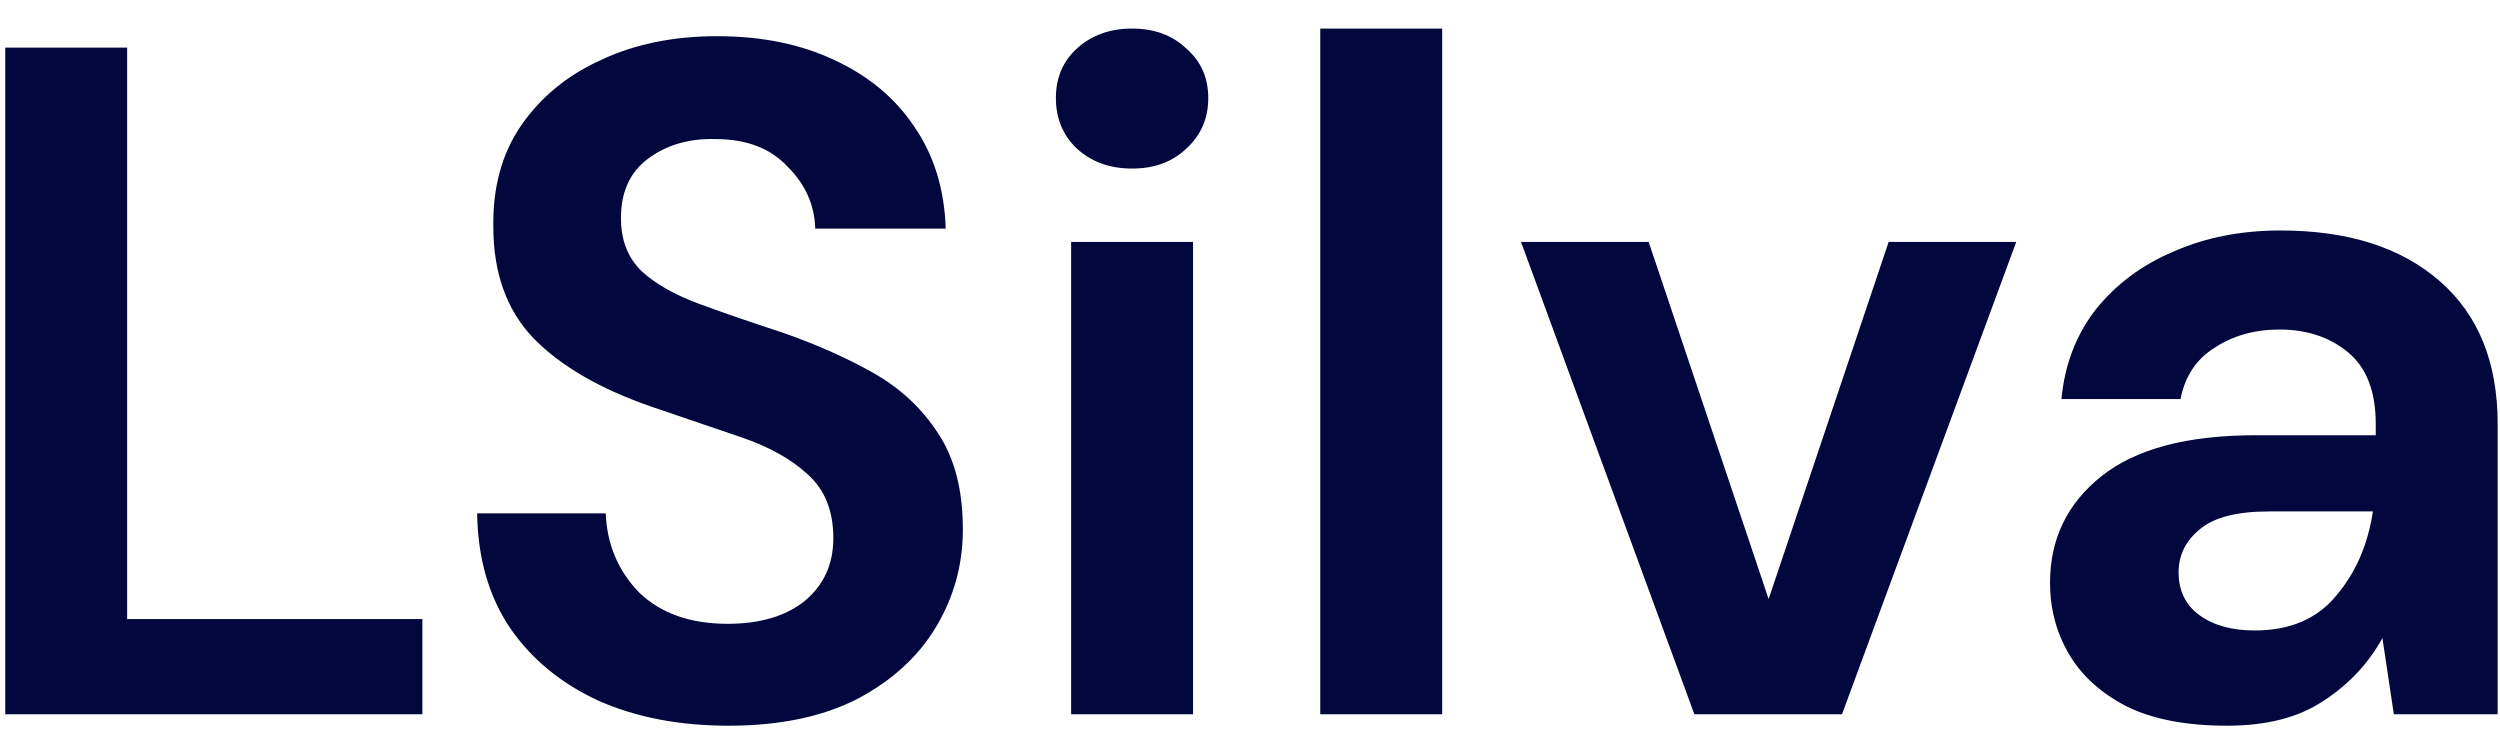
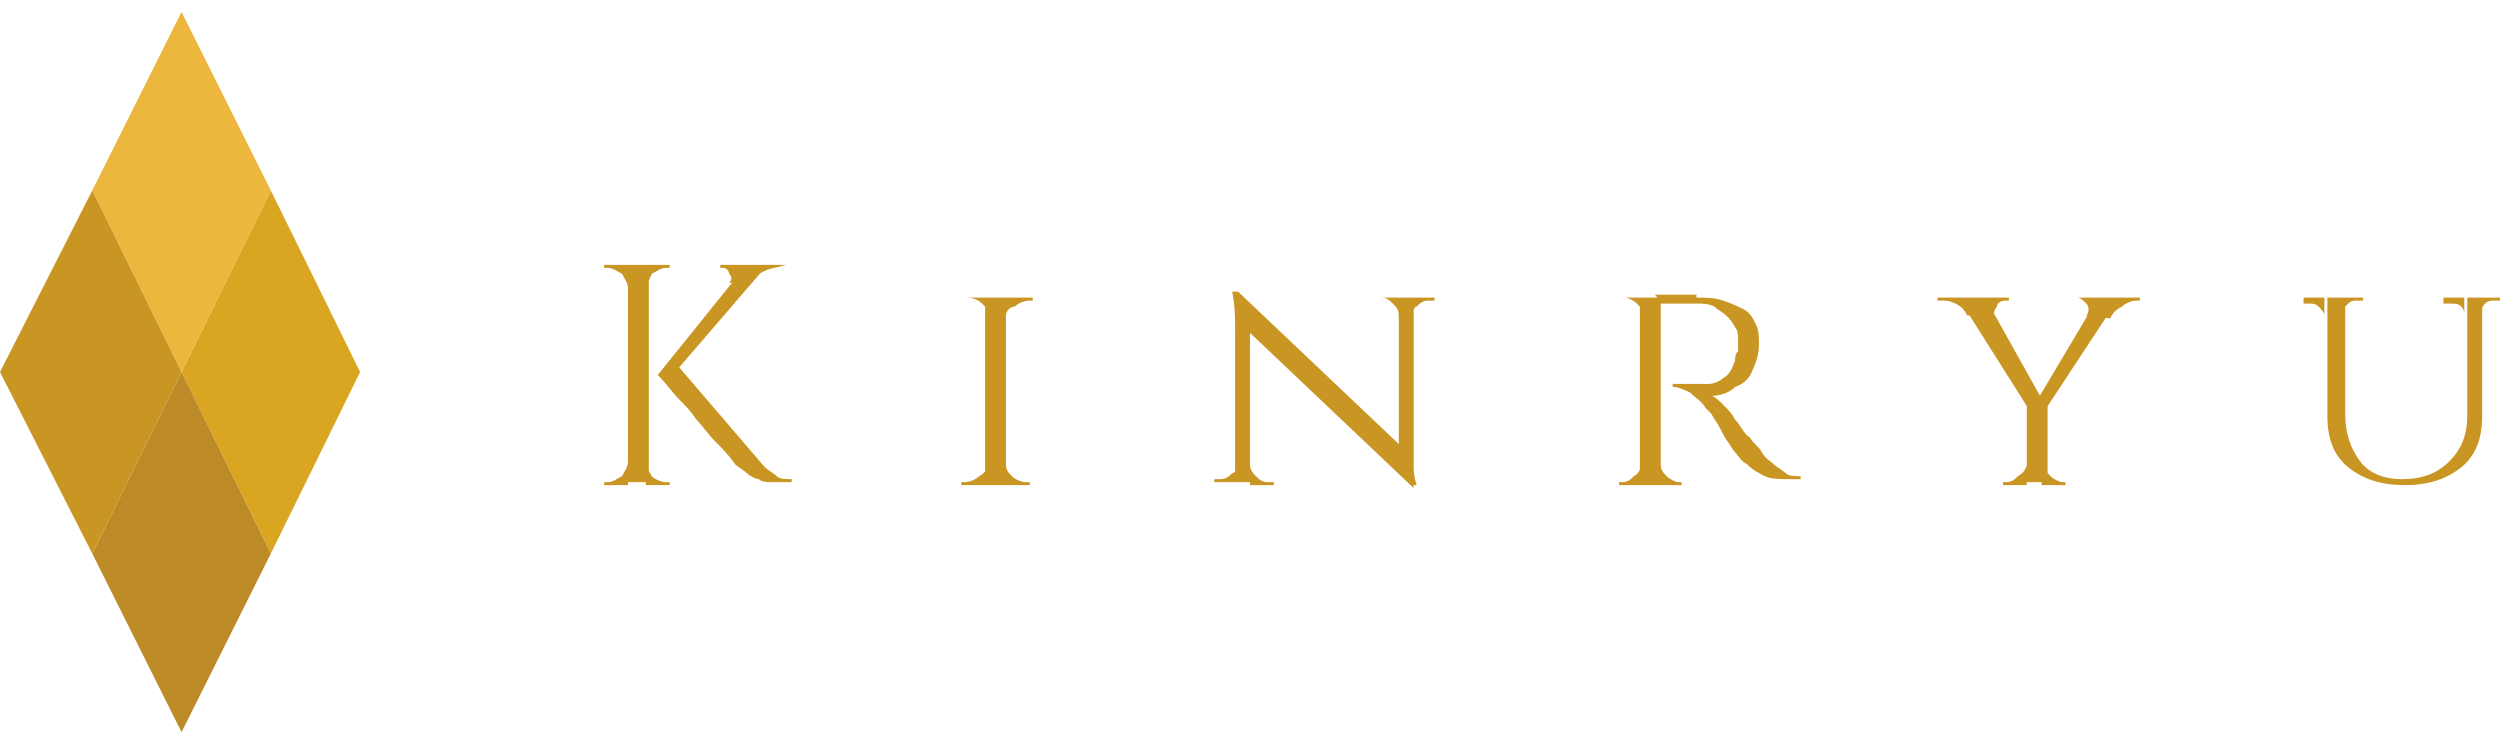
- <svg xmlns="http://www.w3.org/2000/svg" width="84" height="25" viewBox="0 0 84 25" fill="none">
-   <path d="M0.176 24V1.6H4.272V20.8H14.192V24H0.176ZM24.48 24.384C22.838 24.384 21.387 24.107 20.128 23.552C18.87 22.976 17.878 22.165 17.152 21.12C16.427 20.053 16.054 18.763 16.032 17.248H20.352C20.395 18.293 20.768 19.179 21.472 19.904C22.198 20.608 23.19 20.96 24.448 20.96C25.536 20.96 26.4 20.704 27.04 20.192C27.68 19.659 28 18.955 28 18.08C28 17.163 27.712 16.448 27.136 15.936C26.582 15.424 25.835 15.008 24.896 14.688C23.958 14.368 22.955 14.027 21.888 13.664C20.16 13.067 18.838 12.299 17.92 11.36C17.024 10.421 16.576 9.173 16.576 7.616C16.555 6.293 16.864 5.163 17.504 4.224C18.166 3.264 19.062 2.528 20.192 2.016C21.323 1.483 22.624 1.216 24.096 1.216C25.59 1.216 26.902 1.483 28.032 2.016C29.184 2.549 30.08 3.296 30.72 4.256C31.382 5.216 31.734 6.357 31.776 7.68H27.392C27.371 6.891 27.062 6.197 26.464 5.6C25.888 4.981 25.078 4.672 24.032 4.672C23.136 4.651 22.379 4.875 21.76 5.344C21.163 5.792 20.864 6.453 20.864 7.328C20.864 8.075 21.099 8.672 21.568 9.12C22.038 9.547 22.678 9.909 23.488 10.208C24.299 10.507 25.227 10.827 26.272 11.168C27.382 11.552 28.395 12 29.312 12.512C30.23 13.024 30.966 13.707 31.52 14.56C32.075 15.392 32.352 16.469 32.352 17.792C32.352 18.965 32.054 20.053 31.456 21.056C30.859 22.059 29.974 22.869 28.8 23.488C27.627 24.085 26.187 24.384 24.48 24.384ZM38.038 5.664C37.291 5.664 36.673 5.44 36.182 4.992C35.713 4.544 35.478 3.979 35.478 3.296C35.478 2.613 35.713 2.059 36.182 1.632C36.673 1.184 37.291 0.96 38.038 0.96C38.785 0.96 39.393 1.184 39.862 1.632C40.353 2.059 40.598 2.613 40.598 3.296C40.598 3.979 40.353 4.544 39.862 4.992C39.393 5.44 38.785 5.664 38.038 5.664ZM35.99 24V8.128H40.086V24H35.99ZM44.361 24V0.96H48.457V24H44.361ZM56.931 24L51.106 8.128H55.395L59.426 20.128L63.459 8.128H67.746L61.891 24H56.931ZM74.833 24.384C73.468 24.384 72.348 24.171 71.473 23.744C70.599 23.296 69.948 22.709 69.521 21.984C69.095 21.259 68.881 20.459 68.881 19.584C68.881 18.112 69.457 16.917 70.609 16C71.761 15.083 73.489 14.624 75.793 14.624H79.825V14.24C79.825 13.152 79.516 12.352 78.897 11.84C78.279 11.328 77.511 11.072 76.593 11.072C75.761 11.072 75.036 11.275 74.417 11.68C73.799 12.064 73.415 12.64 73.265 13.408H69.265C69.372 12.256 69.756 11.253 70.417 10.4C71.1 9.547 71.975 8.896 73.041 8.448C74.108 7.979 75.303 7.744 76.625 7.744C78.887 7.744 80.668 8.309 81.969 9.44C83.271 10.571 83.921 12.171 83.921 14.24V24H80.433L80.049 21.44C79.58 22.293 78.919 22.997 78.065 23.552C77.233 24.107 76.156 24.384 74.833 24.384ZM75.761 21.184C76.935 21.184 77.841 20.8 78.481 20.032C79.143 19.264 79.559 18.315 79.729 17.184H76.241C75.153 17.184 74.375 17.387 73.905 17.792C73.436 18.176 73.201 18.656 73.201 19.232C73.201 19.851 73.436 20.331 73.905 20.672C74.375 21.013 74.993 21.184 75.761 21.184Z" fill="#02073E" />
+ <svg xmlns="http://www.w3.org/2000/svg" version="1.1" id="Camada_1" x="0px" y="0px" viewBox="0 0 84 25" style="enable-background:new 0 0 84 25;" xml:space="preserve">
+   <style type="text/css">
+ 	.st0{fill:#DAA520;}
+ 	.st1{fill:#EDB73E;}
+ 	.st2{fill:#BC8A26;}
+ 	.st3{fill:#C99623;}
+ </style>
+   <g>
+     <g>
+       <polygon class="st0" points="9.1,6.4 12.1,12.5 9.1,18.6 6.1,12.5   " />
+       <polygon class="st1" points="6.1,0.4 9.1,6.4 6.1,12.5 3.1,6.4   " />
+       <polygon class="st2" points="6.1,12.5 9.1,18.6 6.1,24.6 3.1,18.6   " />
+       <polygon class="st3" points="3.1,6.4 6.1,12.5 3.1,18.6 0,12.5   " />
+     </g>
+     <g>
+       <path class="st3" d="M21.1,9.7L21.1,9.7c0-0.2-0.1-0.3-0.2-0.5C20.7,9.1,20.6,9,20.4,9h-0.1V8.9h0.8V9.7z M21.1,15.5v0.8h-0.8    v-0.1h0.1c0.2,0,0.3-0.1,0.5-0.2C21,15.8,21.1,15.7,21.1,15.5L21.1,15.5z M21.8,8.9v7.3h-0.7V8.9H21.8z M21.7,9.7V8.9h0.8V9    c0,0-0.1,0-0.1,0c-0.2,0-0.3,0.1-0.5,0.2C21.8,9.4,21.8,9.5,21.7,9.7L21.7,9.7z M21.7,15.5L21.7,15.5c0,0.2,0.1,0.3,0.2,0.5    c0.1,0.1,0.3,0.2,0.5,0.2c0.1,0,0.1,0,0.1,0v0.1h-0.8V15.5z M25.7,9l-3.1,3.6h-0.5L25,9H25.7z M22.7,12.2l3,3.5    c0.1,0.1,0.3,0.2,0.4,0.3c0.1,0.1,0.3,0.1,0.5,0.1v0.1h-0.4c-0.1,0-0.2,0-0.3,0c-0.1,0-0.3,0-0.4-0.1c-0.1,0-0.3-0.1-0.4-0.2    c-0.1-0.1-0.3-0.2-0.4-0.3c-0.2-0.3-0.5-0.6-0.7-0.8c-0.2-0.2-0.4-0.5-0.6-0.7c-0.2-0.3-0.4-0.5-0.6-0.7c-0.2-0.2-0.4-0.5-0.7-0.8    L22.7,12.2z M26.4,8.9L26.4,8.9L26.4,8.9c-0.3,0.1-0.5,0.1-0.7,0.2c-0.2,0.1-0.4,0.2-0.5,0.4l-0.7,0c0.1-0.1,0.1-0.2,0-0.3    C24.5,9.1,24.4,9,24.3,9h-0.1V8.9H26.4L26.4,8.9z" />
+       <path class="st3" d="M33.2,10.6L33.2,10.6c0-0.2-0.1-0.3-0.2-0.4c-0.1-0.1-0.3-0.2-0.5-0.2c0,0-0.1,0-0.1,0V10h0.9V10.6z     M33.2,15.6v0.7h-0.9v-0.1h0.1c0.2,0,0.4-0.1,0.5-0.2C33.1,15.9,33.2,15.7,33.2,15.6L33.2,15.6z M33.8,10v6.3h-0.7V10H33.8z     M33.8,10.6V10h0.9l0,0.1h-0.1c-0.2,0-0.4,0.1-0.5,0.2C33.9,10.3,33.8,10.5,33.8,10.6L33.8,10.6z M33.8,15.6L33.8,15.6    c0,0.2,0.1,0.3,0.2,0.4c0.1,0.1,0.3,0.2,0.5,0.2h0.1l0,0.1h-0.9V15.6z" />
+       <path class="st3" d="M41.6,15.6v0.6h-0.8v-0.1H41c0.2,0,0.3-0.1,0.4-0.2C41.5,15.9,41.6,15.7,41.6,15.6L41.6,15.6z M41.6,9.8    l0.4,0.6l0,5.8h-0.5v-5.1c0-0.4,0-0.8-0.1-1.3H41.6z M41.6,9.8l5.8,5.5l0.1,1.1l-5.8-5.5L41.6,9.8z M42,15.6    c0,0.2,0.1,0.3,0.2,0.4c0.1,0.1,0.2,0.2,0.4,0.2h0.2v0.1H42L42,15.6L42,15.6z M47,10.6c0-0.2-0.1-0.3-0.2-0.4    c-0.1-0.1-0.2-0.2-0.4-0.2h-0.2V10H47L47,10.6L47,10.6z M47.5,10V15c0,0.2,0,0.4,0,0.6c0,0.2,0,0.4,0.1,0.7h-0.1L47,15.8V10H47.5z     M47.4,10.6V10h0.8v0.1h-0.2c-0.2,0-0.3,0.1-0.4,0.2C47.5,10.3,47.5,10.5,47.4,10.6L47.4,10.6z" />
+       <path class="st3" d="M55.2,10.6L55.2,10.6c0-0.2-0.1-0.3-0.2-0.4c-0.1-0.1-0.3-0.2-0.4-0.2h-0.1V10h0.9L55.2,10.6z M55.2,15.6    l0.1,0.7h-0.9v-0.1h0.1c0.2,0,0.3-0.1,0.4-0.2C55.1,15.9,55.1,15.7,55.2,15.6L55.2,15.6z M55.8,10v6.3h-0.7V10H55.8z M55.8,15.6    L55.8,15.6c0,0.2,0.1,0.3,0.2,0.4c0.1,0.1,0.3,0.2,0.4,0.2h0.1l0,0.1h-0.9L55.8,15.6z M57,10c0.3,0,0.6,0,0.9,0.1    c0.3,0.1,0.5,0.2,0.7,0.3c0.2,0.1,0.3,0.3,0.4,0.5c0.1,0.2,0.1,0.4,0.1,0.7c0,0.3-0.1,0.6-0.2,0.8c-0.1,0.3-0.3,0.5-0.6,0.6    c-0.2,0.2-0.5,0.3-0.8,0.3c0.1,0,0.3,0.2,0.4,0.3c0.2,0.2,0.3,0.3,0.4,0.5c0.2,0.2,0.3,0.5,0.5,0.6c0.1,0.2,0.3,0.3,0.4,0.5    c0.1,0.2,0.3,0.3,0.4,0.4c0.1,0.1,0.3,0.2,0.4,0.3c0.1,0.1,0.3,0.1,0.5,0.1v0.1h-0.3c-0.4,0-0.7,0-0.9-0.1    c-0.2-0.1-0.4-0.2-0.6-0.4c-0.2-0.1-0.3-0.3-0.4-0.4c0,0-0.1-0.1-0.2-0.3c-0.1-0.1-0.2-0.3-0.3-0.5c-0.1-0.2-0.2-0.3-0.3-0.5    c-0.1-0.1-0.2-0.2-0.2-0.2c-0.1-0.2-0.3-0.3-0.5-0.5c-0.2-0.1-0.4-0.2-0.6-0.2v-0.1c0.2,0,0.4,0,0.6,0c0.2,0,0.4,0,0.6,0    c0.2,0,0.4-0.1,0.5-0.2c0.2-0.1,0.3-0.3,0.4-0.6c0-0.1,0-0.2,0.1-0.3c0-0.1,0-0.2,0-0.3c0-0.2,0-0.4-0.1-0.5    c-0.1-0.2-0.2-0.3-0.3-0.4c-0.1-0.1-0.3-0.2-0.4-0.3c-0.2-0.1-0.4-0.1-0.6-0.1c-0.3,0-0.6,0-0.9,0c-0.2,0-0.4,0-0.4,0    c0,0,0,0,0-0.1s0-0.1-0.1-0.2H57z" />
+       <path class="st3" d="M67,10.6l-0.9,0c-0.1-0.2-0.2-0.3-0.4-0.4c-0.2-0.1-0.3-0.1-0.5-0.1h-0.1V10h2.4v0.1h-0.1    c-0.2,0-0.3,0.1-0.3,0.2C67,10.4,67,10.5,67,10.6z M66.7,10l1.9,3.4l-0.4,0.4L65.8,10H66.7z M68.1,15.6v0.7h-0.8v-0.1    c0,0,0,0,0.1,0c0.2,0,0.3-0.1,0.4-0.2C68,15.9,68.1,15.7,68.1,15.6L68.1,15.6z M68.8,13.5v2.7h-0.7v-2.7H68.8z M70.5,10h0.7    l-2.5,3.8l-0.4-0.1L70.5,10z M68.7,15.6L68.7,15.6c0,0.2,0.1,0.3,0.2,0.4c0.1,0.1,0.3,0.2,0.4,0.2h0.1v0.1h-0.8V15.6z M70.1,10.6    c0.1-0.1,0.1-0.3,0-0.4c-0.1-0.1-0.2-0.2-0.3-0.2h-0.1V10h2.2v0.1h-0.1c-0.2,0-0.4,0.1-0.5,0.2c-0.2,0.1-0.3,0.2-0.4,0.4    L70.1,10.6z" />
+       <path class="st3" d="M78.1,10v0.6h0c0-0.1-0.1-0.2-0.2-0.3c-0.1-0.1-0.2-0.1-0.3-0.1h-0.2V10H78.1z M78.8,10v3.9    c0,0.7,0.2,1.2,0.5,1.6c0.3,0.4,0.8,0.6,1.4,0.6c0.7,0,1.2-0.2,1.6-0.6c0.4-0.4,0.6-0.9,0.6-1.5V10h0.5V14c0,0.7-0.2,1.3-0.7,1.7    c-0.5,0.4-1.1,0.6-1.9,0.6c-0.8,0-1.4-0.2-1.9-0.6c-0.5-0.4-0.7-1-0.7-1.7V10H78.8z M79.4,10v0.1h-0.2c-0.1,0-0.2,0-0.3,0.1    c-0.1,0.1-0.2,0.2-0.2,0.3h0V10H79.4z M82.8,10v0.6h0c0-0.1,0-0.2-0.1-0.3c-0.1-0.1-0.2-0.1-0.4-0.1h-0.2V10H82.8z M84,10v0.1    h-0.2c-0.1,0-0.2,0-0.3,0.1c-0.1,0.1-0.1,0.2-0.2,0.3h0V10H84z" />
+     </g>
+   </g>
</svg>
